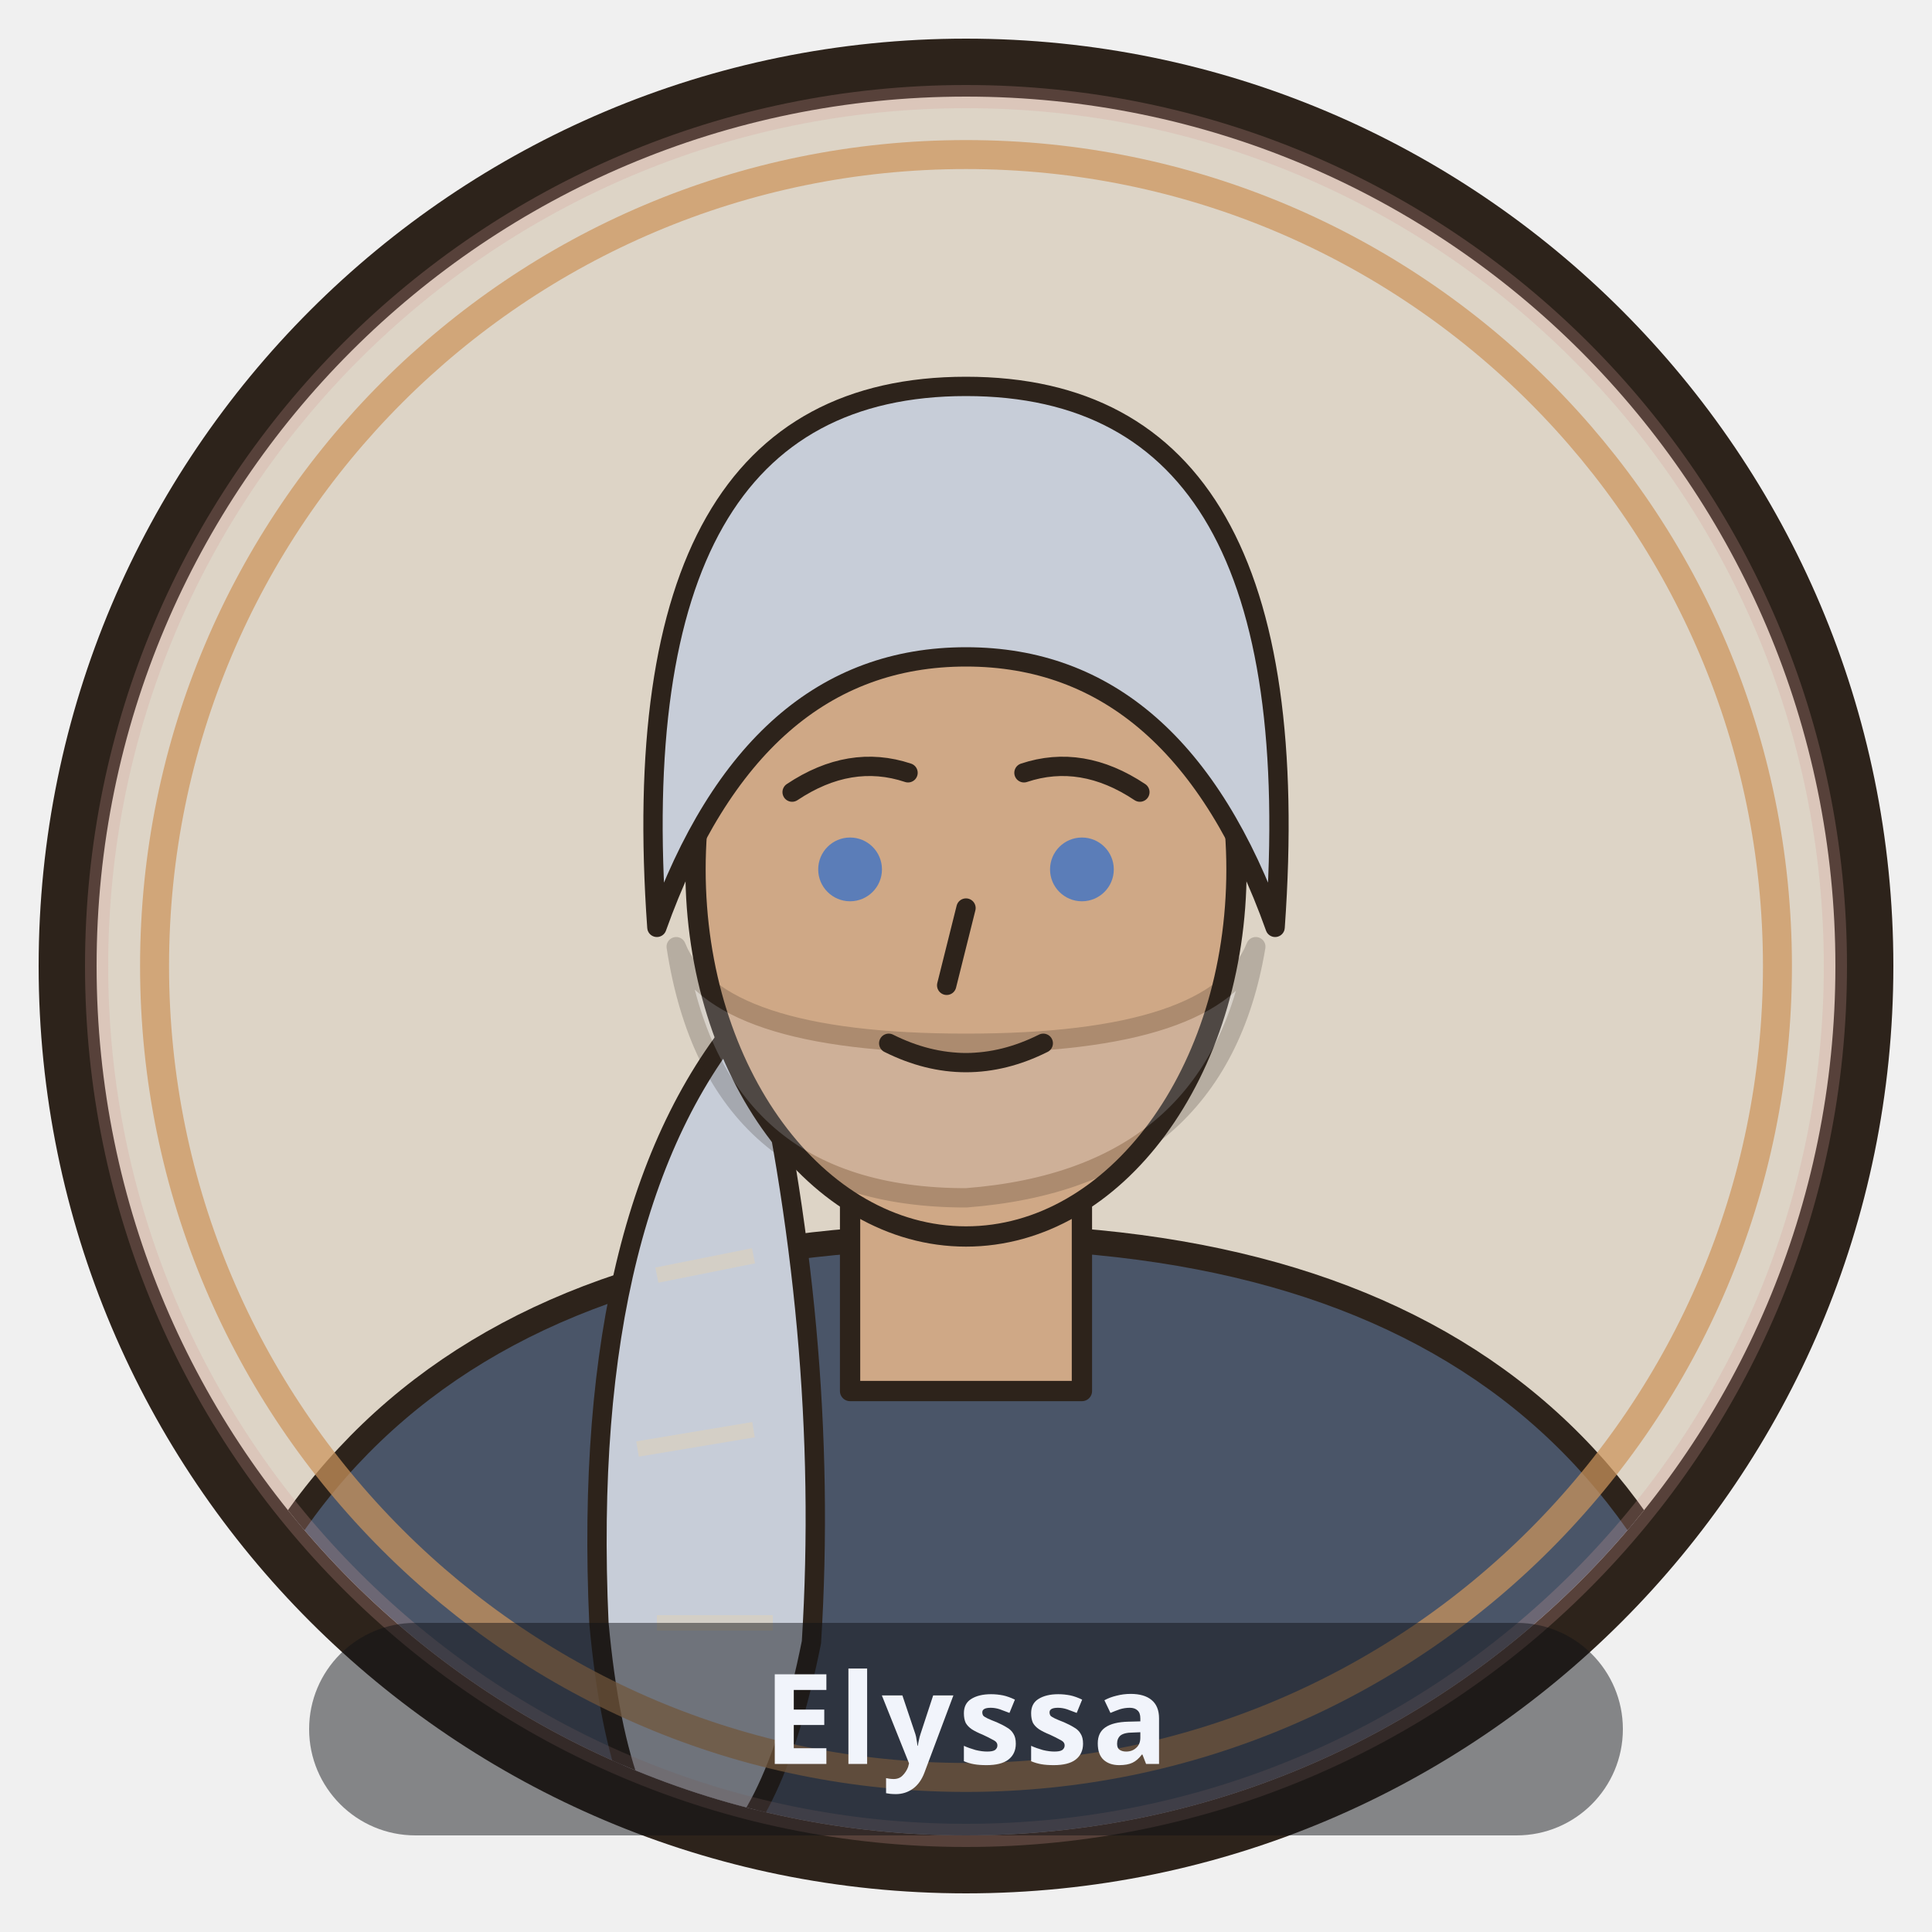
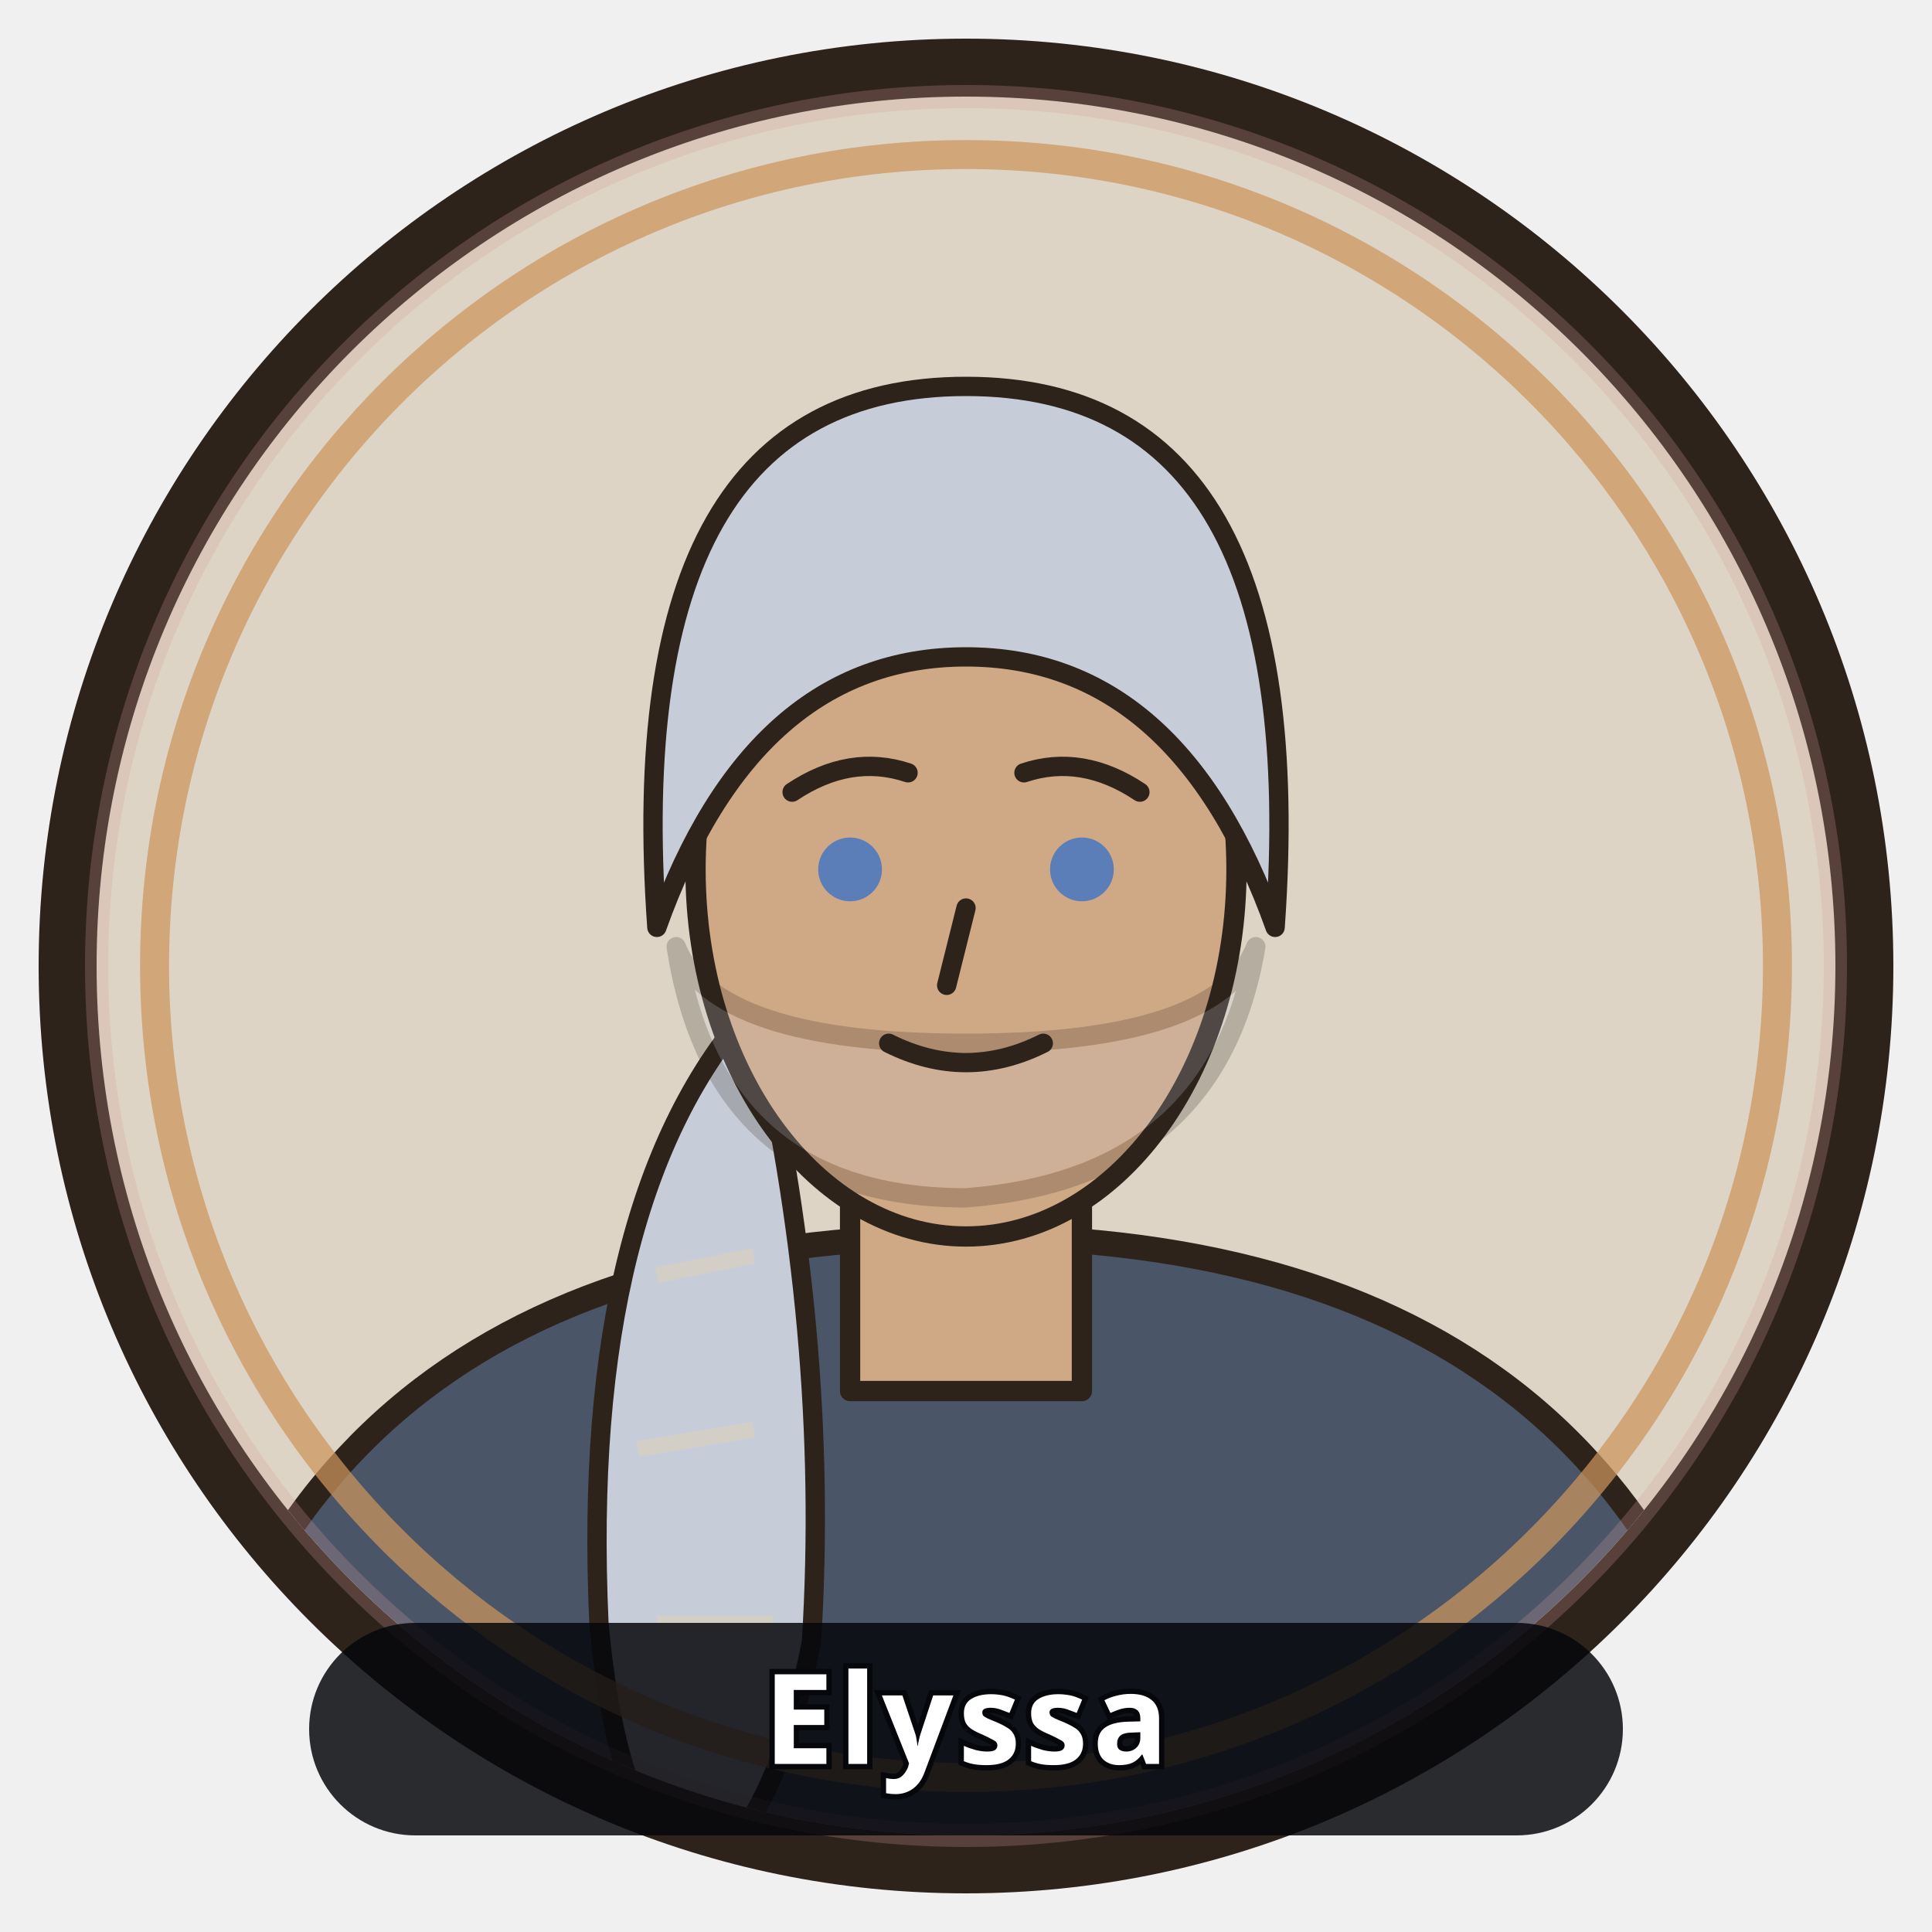
<svg xmlns="http://www.w3.org/2000/svg" viewBox="0 0 100 100">
  <style>
.ring{fill:#ddd4c6;stroke:#2d231b;stroke-width:3;}
.gold{fill:none;stroke:hsl(30 52% 58%);stroke-width:1.5;opacity:.72;}
.cloak{fill:#4a5568;stroke:#2d231b;stroke-width:1.3;stroke-linejoin:round;}
.skin{fill:#cfa886;stroke:#2d231b;stroke-width:1.05;stroke-linejoin:round;}
.hair{fill:#c7cdd8;stroke:#2d231b;stroke-width:1;stroke-linejoin:round;}
.ln{fill:none;stroke:#2d231b;stroke-width:1;stroke-linecap:round;}
.hl{fill:none;stroke:#d7d0c2;stroke-width:.8;opacity:.84;}
.eye{fill:#5b7db8;}
</style>
  <circle class="ring" cx="50" cy="50" r="46.5" />
  <clipPath id="t">
    <circle cx="50" cy="50" r="45" />
  </clipPath>
  <g clip-path="url(#t)">
    <path class="cloak" d="M8,100 q4,-36 42,-36 q38,0 42,36 Z" />
    <rect class="skin" x="44" y="58" width="12" height="14" />
    <path class="hair" d="M39,52 q-9,10 -8,32 q1,11 5,13 q4,-2 6,-12 q1,-16 -3,-33 Z" />
    <line class="hl" x1="34" y1="66" x2="39" y2="65" />
    <line class="hl" x1="33" y1="75" x2="39" y2="74" />
    <line class="hl" x1="34" y1="84" x2="40" y2="84" />
    <ellipse class="skin" cx="50" cy="45" rx="14" ry="19" />
    <path class="hair" d="M34,48 q-2,-28 16,-28 q18,0 16,28 q-5,-14 -16,-14 q-11,0 -16,14 Z" />
    <path class="hair" d="M35,49 q2,13 15,13 q13,-1 15,-13 q-2,5 -15,5 q-13,0 -15,-5 Z" opacity=".22" />
    <circle class="eye" cx="44" cy="45" r="1.65" />
    <circle class="eye" cx="56" cy="45" r="1.65" />
    <path class="ln" d="M41,41 q3,-2 6,-1 M53,40 q3,-1 6,1" stroke-width=".9" />
    <line class="ln" x1="50" y1="47" x2="49" y2="51" stroke-width=".8" />
    <path class="ln" d="M46,54 q4,2 8,0" stroke-width=".92" />
  </g>
  <circle class="gold" cx="50" cy="50" r="42" />
  <circle cx="50" cy="50" r="45" fill="none" stroke="hsl(4 42% 72%)" stroke-opacity=".25" stroke-width="1.2" />
-   <rect x="16" y="84" width="68" height="11" rx="5.5" fill="#0f1116" fill-opacity="0.48" />
-   <text x="50" y="91.3" text-anchor="middle" font-family="Verdana, sans-serif" font-size="6.5" font-weight="700" letter-spacing="0.25" fill="#f1f4fb">Elyssa</text>
+   <rect x="16" y="84" width="68" height="11" rx="5.5" fill="#05070b" fill-opacity="0.84" />
+   <text x="50" y="91.3" text-anchor="middle" font-family="Verdana, sans-serif" font-size="6.5" font-weight="700" letter-spacing="0.25" fill="#ffffff" stroke="#05070b" stroke-width="0.55" paint-order="stroke">Elyssa</text>
</svg>
